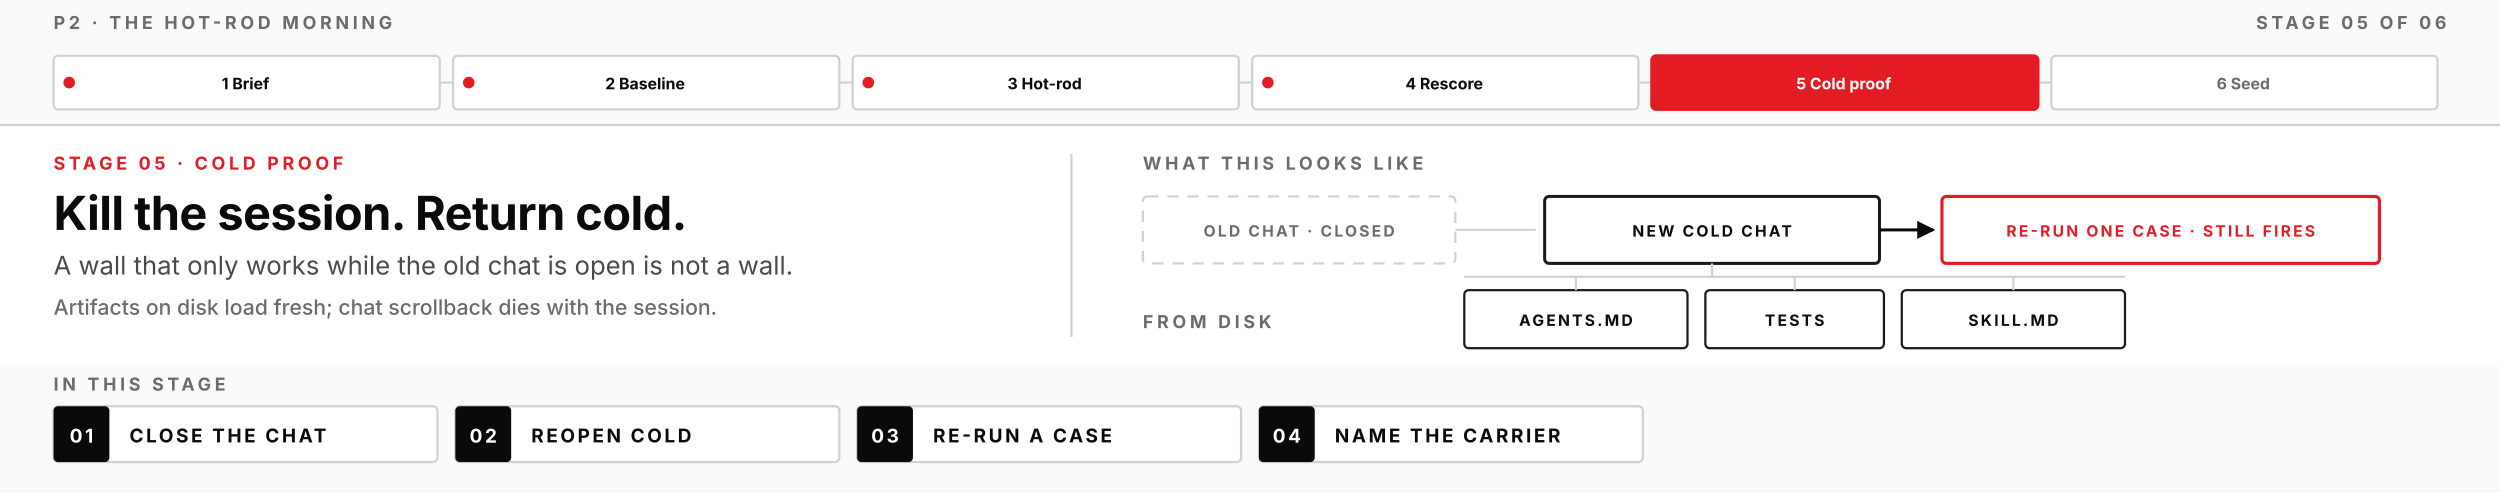
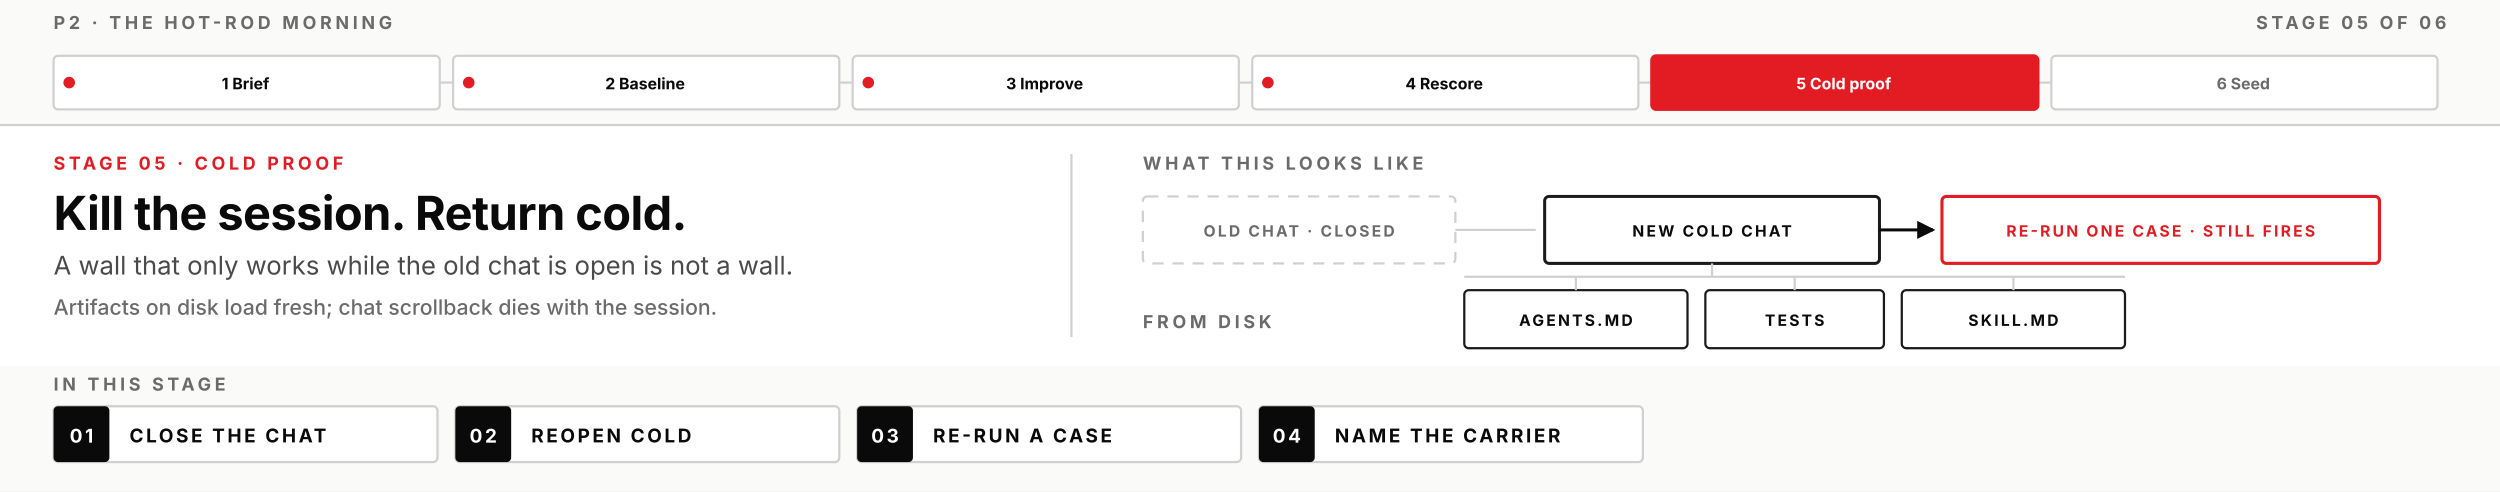
<svg xmlns="http://www.w3.org/2000/svg" viewBox="0 0 1120 220" role="img" aria-labelledby="title-p2-cold-restart">
  <defs>
    <marker id="arrow" viewBox="0 0 8 8" refX="7" refY="4" markerWidth="6" markerHeight="6" orient="auto-start-reverse">
      <path d="M0 0 8 4 0 8Z" fill="#0A0A0A" />
    </marker>
    <marker id="arrow-red" viewBox="0 0 8 8" refX="7" refY="4" markerWidth="6" markerHeight="6" orient="auto-start-reverse">
      <path d="M0 0 8 4 0 8Z" fill="#E31C23" />
    </marker>
    <style>
      text { font-family: system-ui, "Inter", "Helvetica Neue", Arial, sans-serif; fill: #0A0A0A; }
      .micro { font-size: 8px; font-weight: 650; letter-spacing: 1.65px; }
      .tiny { font-size: 7px; font-weight: 650; letter-spacing: 1px; }
      .railtext { font-size: 7.1px; font-weight: 650; }
      .title { font-size: 21px; font-weight: 680; letter-spacing: -0.25px; }
      .purpose { font-size: 11.5px; font-weight: 430; fill: #4A4A4A; }
      .caption { font-size: 8.5px; font-weight: 650; letter-spacing: 1.15px; }
      .body { font-size: 9.5px; font-weight: 520; }
      .muted { fill: #6B6B6B; }
      .white { fill: #FFFFFF; }
      .red { fill: #E31C23; }
      .gold { fill: #A58650; }
      .line { fill: none; stroke: #0A0A0A; stroke-width: 1.35; vector-effect: non-scaling-stroke; }
      .hair { fill: none; stroke: #D0D0D0; stroke-width: 1; vector-effect: non-scaling-stroke; }
      .redline { fill: none; stroke: #E31C23; stroke-width: 1.4; vector-effect: non-scaling-stroke; }
      .goldline { fill: none; stroke: #A58650; stroke-width: 1.35; vector-effect: non-scaling-stroke; }
      .dash { stroke-dasharray: 5 4; }
    </style>
  </defs>
  <rect width="1120" height="220" fill="#FFFFFF" />
  <rect x="0" y="0" width="1120" height="56" fill="#FAFAF8" />
  <text x="24" y="13" class="micro muted">P2 · THE HOT-ROD MORNING</text>
  <text x="1096" y="13" class="micro muted" text-anchor="end">STAGE 05 OF 06</text>
  <path d="M53 37H1005" class="hair" />
  <rect x="24" y="25" width="173" height="24" rx="2" fill="#FFFFFF" stroke="#D0D0D0" stroke-width="1" />
  <circle cx="31" cy="37" r="2.6" fill="#E31C23" />
  <text x="110" y="40" class="railtext" text-anchor="middle">1 Brief</text>
  <rect x="203" y="25" width="173" height="24" rx="2" fill="#FFFFFF" stroke="#D0D0D0" stroke-width="1" />
  <circle cx="210" cy="37" r="2.6" fill="#E31C23" />
  <text x="289" y="40" class="railtext" text-anchor="middle">2 Baseline</text>
  <rect x="382" y="25" width="173" height="24" rx="2" fill="#FFFFFF" stroke="#D0D0D0" stroke-width="1" />
  <circle cx="389" cy="37" r="2.6" fill="#E31C23" />
-   <text x="468" y="40" class="railtext" text-anchor="middle">3 Hot-rod</text>
+   <text x="468" y="40" class="railtext" text-anchor="middle">3 Improve</text>
  <rect x="561" y="25" width="173" height="24" rx="2" fill="#FFFFFF" stroke="#D0D0D0" stroke-width="1" />
  <circle cx="568" cy="37" r="2.6" fill="#E31C23" />
  <text x="647" y="40" class="railtext" text-anchor="middle">4 Rescore</text>
  <rect x="740" y="25" width="173" height="24" rx="2" fill="#E31C23" stroke="#E31C23" stroke-width="1.4" />
  <text x="826" y="40" class="railtext white" text-anchor="middle">5 Cold proof</text>
  <rect x="919" y="25" width="173" height="24" rx="2" fill="#FFFFFF" stroke="#D0D0D0" stroke-width="1" />
  <text x="1005" y="40" class="railtext muted" text-anchor="middle">6 Seed</text>
  <path d="M0 56H1120" class="hair" />
  <text x="24" y="76" class="micro red">STAGE 05 · COLD PROOF</text>
  <text x="24" y="103" class="title">Kill the session. Return cold.</text>
  <text x="24" y="123" class="purpose">A wall that only works while the old chat is open is not a wall.</text>
  <text x="24" y="141" class="body muted">Artifacts on disk load fresh; chat scrollback dies with the session.</text>
  <path d="M480 69V151" class="hair" />
  <text x="512" y="76" class="micro muted">WHAT THIS LOOKS LIKE</text>
  <g aria-label="Old chat closed, new cold chat loads walls from disk, standard still fires">
    <rect x="512" y="88" width="140" height="30" rx="2" fill="#FFFFFF" stroke="#D0D0D0" stroke-dasharray="5 4" />
    <text x="582" y="106" class="tiny muted" text-anchor="middle">OLD CHAT · CLOSED</text>
    <path d="M652 103H688" class="hair" />
    <rect x="692" y="88" width="150" height="30" rx="2" fill="#FFFFFF" stroke="#1A1A1A" stroke-width="1.35" />
    <text x="767" y="106" class="tiny" text-anchor="middle">NEW COLD CHAT</text>
    <path d="M842 103H866" class="line" marker-end="url(#arrow)" />
    <rect x="870" y="88" width="196" height="30" rx="2" fill="#FFFFFF" stroke="#E31C23" stroke-width="1.4" />
    <text x="968" y="106" class="tiny red" text-anchor="middle">RE-RUN ONE CASE · STILL FIRES</text>
    <path d="M656 124H952" class="hair" />
    <path d="M767 118V124" class="hair" />
    <text x="512" y="147" class="micro muted">FROM DISK</text>
    <rect x="656" y="130" width="100" height="26" rx="2" fill="#FFFFFF" stroke="#1A1A1A" />
    <text x="706" y="146" class="tiny" text-anchor="middle">AGENTS.MD</text>
    <rect x="764" y="130" width="80" height="26" rx="2" fill="#FFFFFF" stroke="#1A1A1A" />
    <text x="804" y="146" class="tiny" text-anchor="middle">TESTS</text>
    <rect x="852" y="130" width="100" height="26" rx="2" fill="#FFFFFF" stroke="#1A1A1A" />
    <text x="902" y="146" class="tiny" text-anchor="middle">SKILL.MD</text>
    <path d="M706 130V124" class="hair" />
    <path d="M804 130V124" class="hair" />
    <path d="M902 130V124" class="hair" />
  </g>
  <rect x="0" y="164" width="1120" height="56" fill="#FAFAF8" />
  <text x="24" y="175" class="micro muted">IN THIS STAGE</text>
  <rect x="24" y="182" width="172" height="25" rx="2" fill="#FFFFFF" stroke="#D0D0D0" />
  <rect x="24" y="182" width="25" height="25" rx="2" fill="#0A0A0A" />
  <text x="36.5" y="198.3" class="caption white" text-anchor="middle">01</text>
  <text x="58" y="198.2" class="caption">CLOSE THE CHAT</text>
  <rect x="204" y="182" width="172" height="25" rx="2" fill="#FFFFFF" stroke="#D0D0D0" />
  <rect x="204" y="182" width="25" height="25" rx="2" fill="#0A0A0A" />
  <text x="216.5" y="198.3" class="caption white" text-anchor="middle">02</text>
  <text x="238" y="198.2" class="caption">REOPEN COLD</text>
  <rect x="384" y="182" width="172" height="25" rx="2" fill="#FFFFFF" stroke="#D0D0D0" />
  <rect x="384" y="182" width="25" height="25" rx="2" fill="#0A0A0A" />
  <text x="396.5" y="198.3" class="caption white" text-anchor="middle">03</text>
  <text x="418" y="198.2" class="caption">RE-RUN A CASE</text>
  <rect x="564" y="182" width="172" height="25" rx="2" fill="#FFFFFF" stroke="#D0D0D0" />
  <rect x="564" y="182" width="25" height="25" rx="2" fill="#0A0A0A" />
  <text x="576.5" y="198.3" class="caption white" text-anchor="middle">04</text>
  <text x="598" y="198.2" class="caption">NAME THE CARRIER</text>
</svg>
